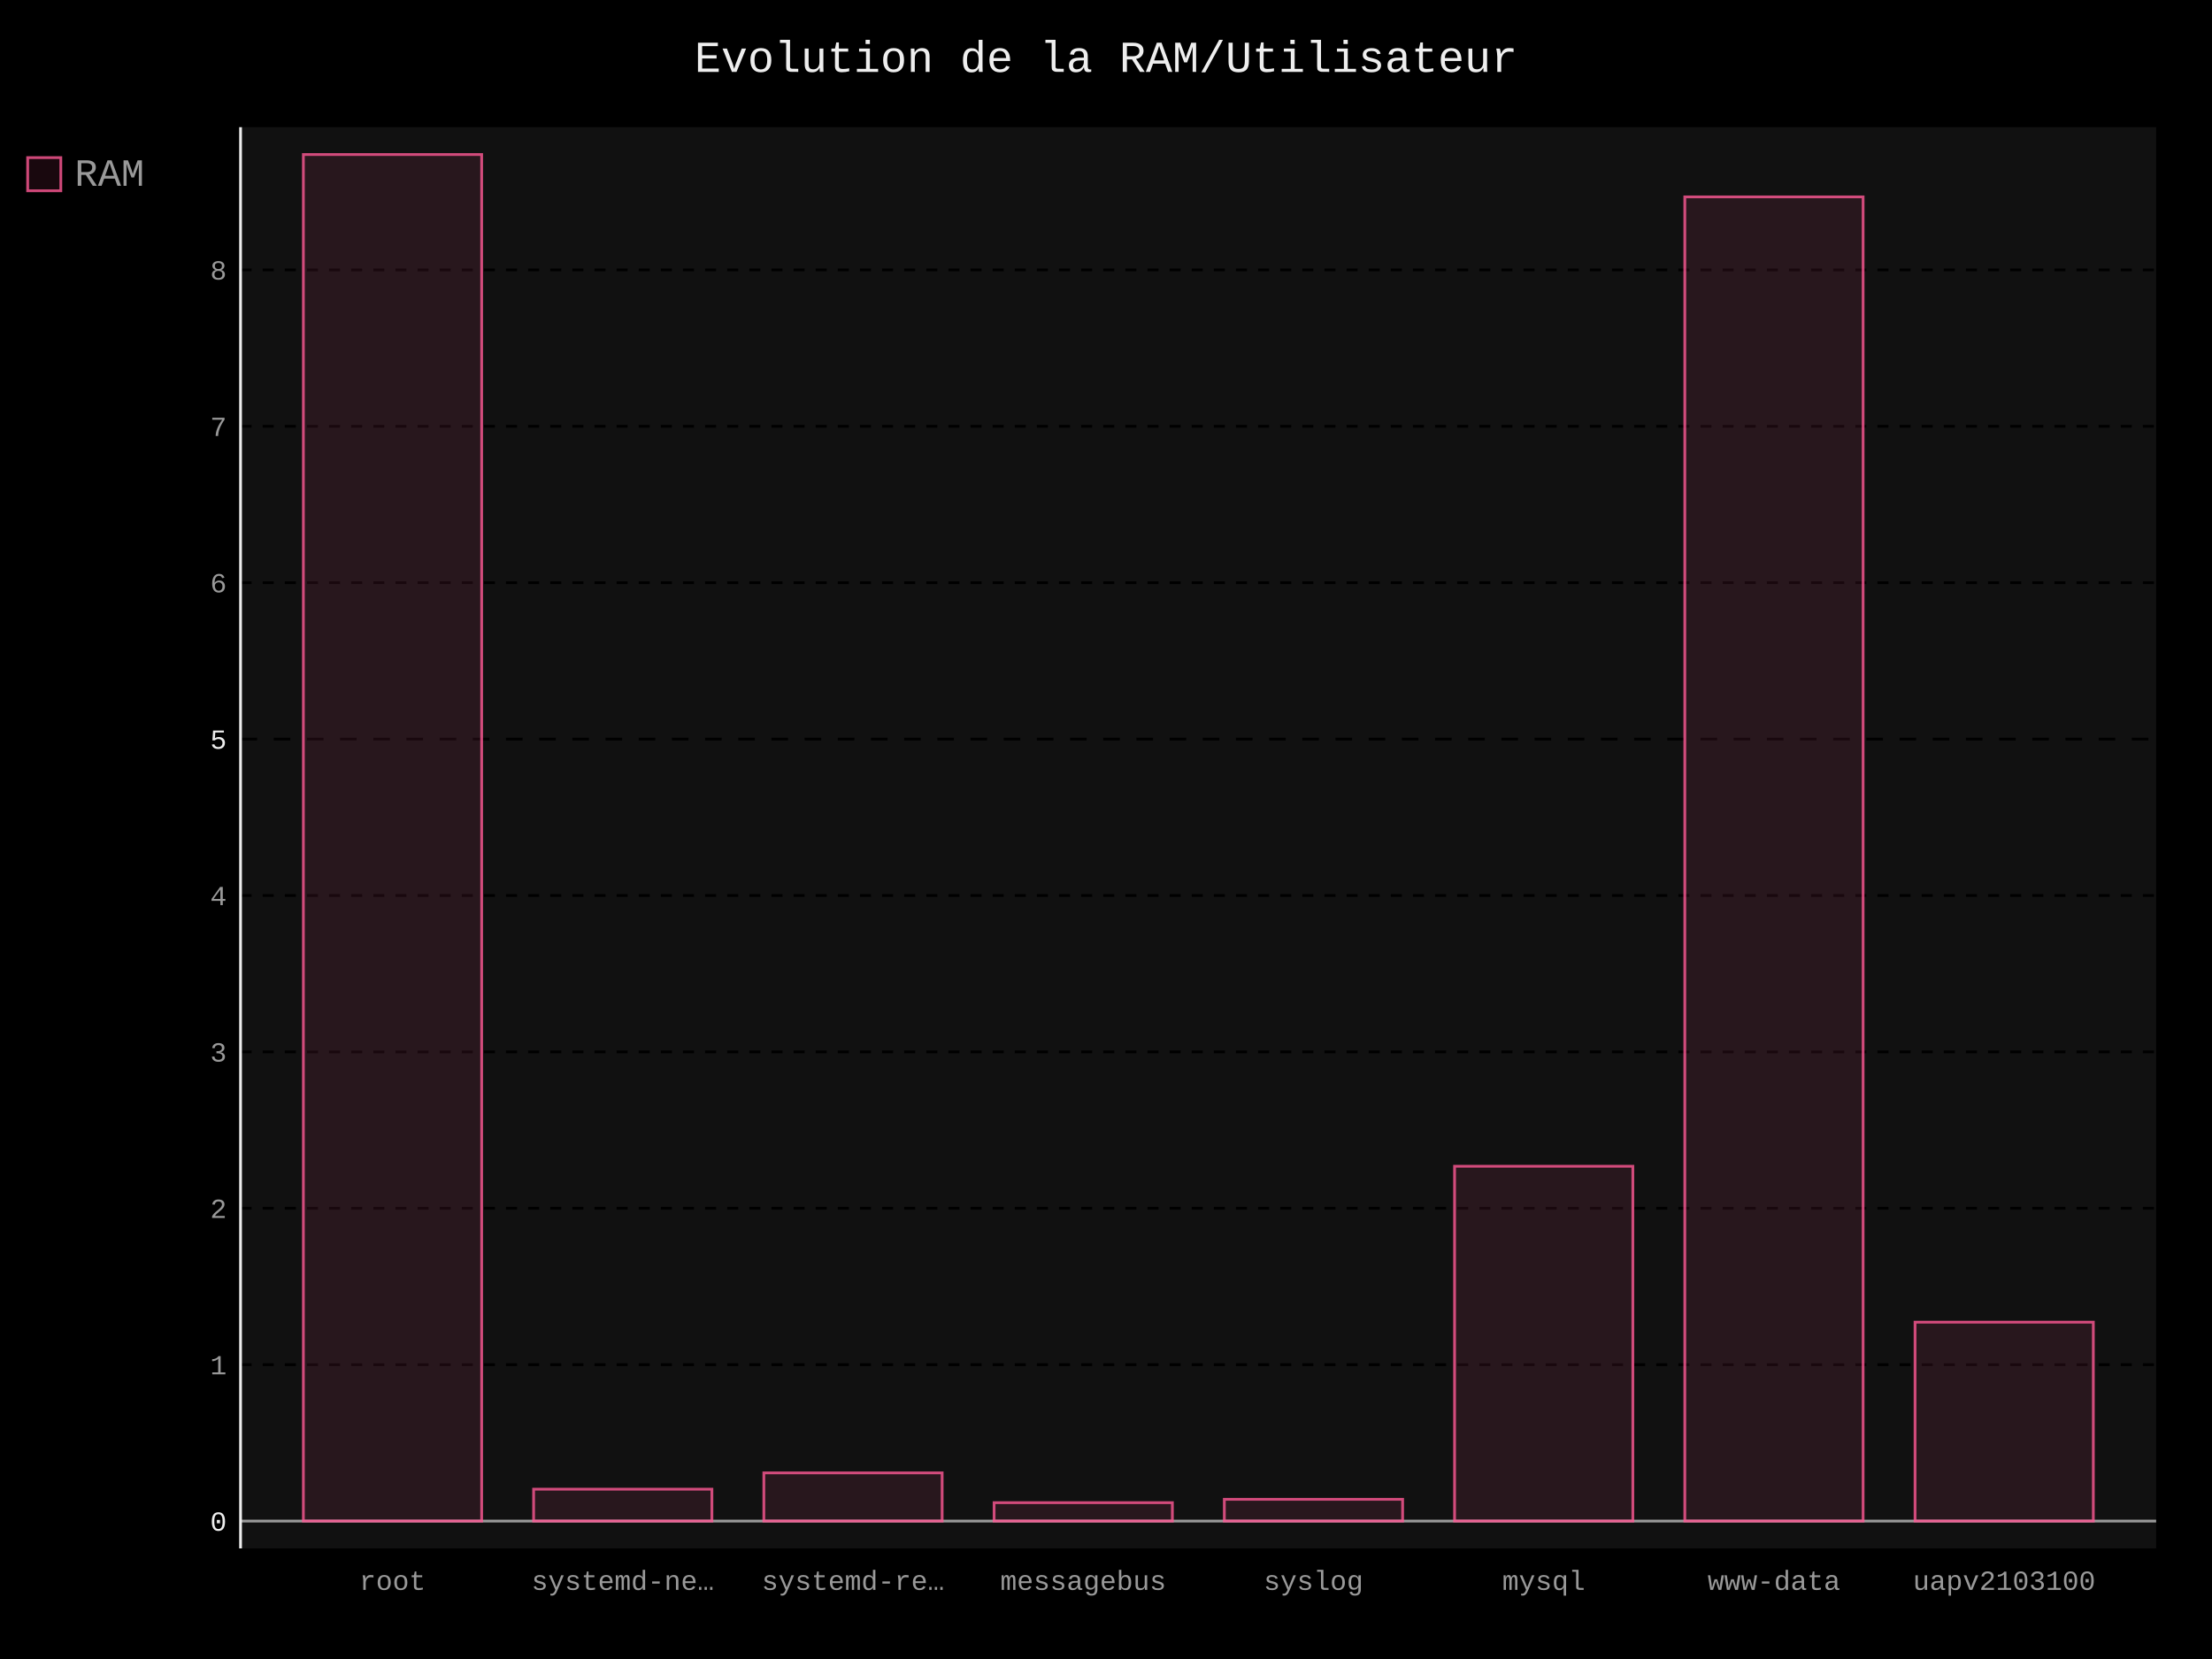
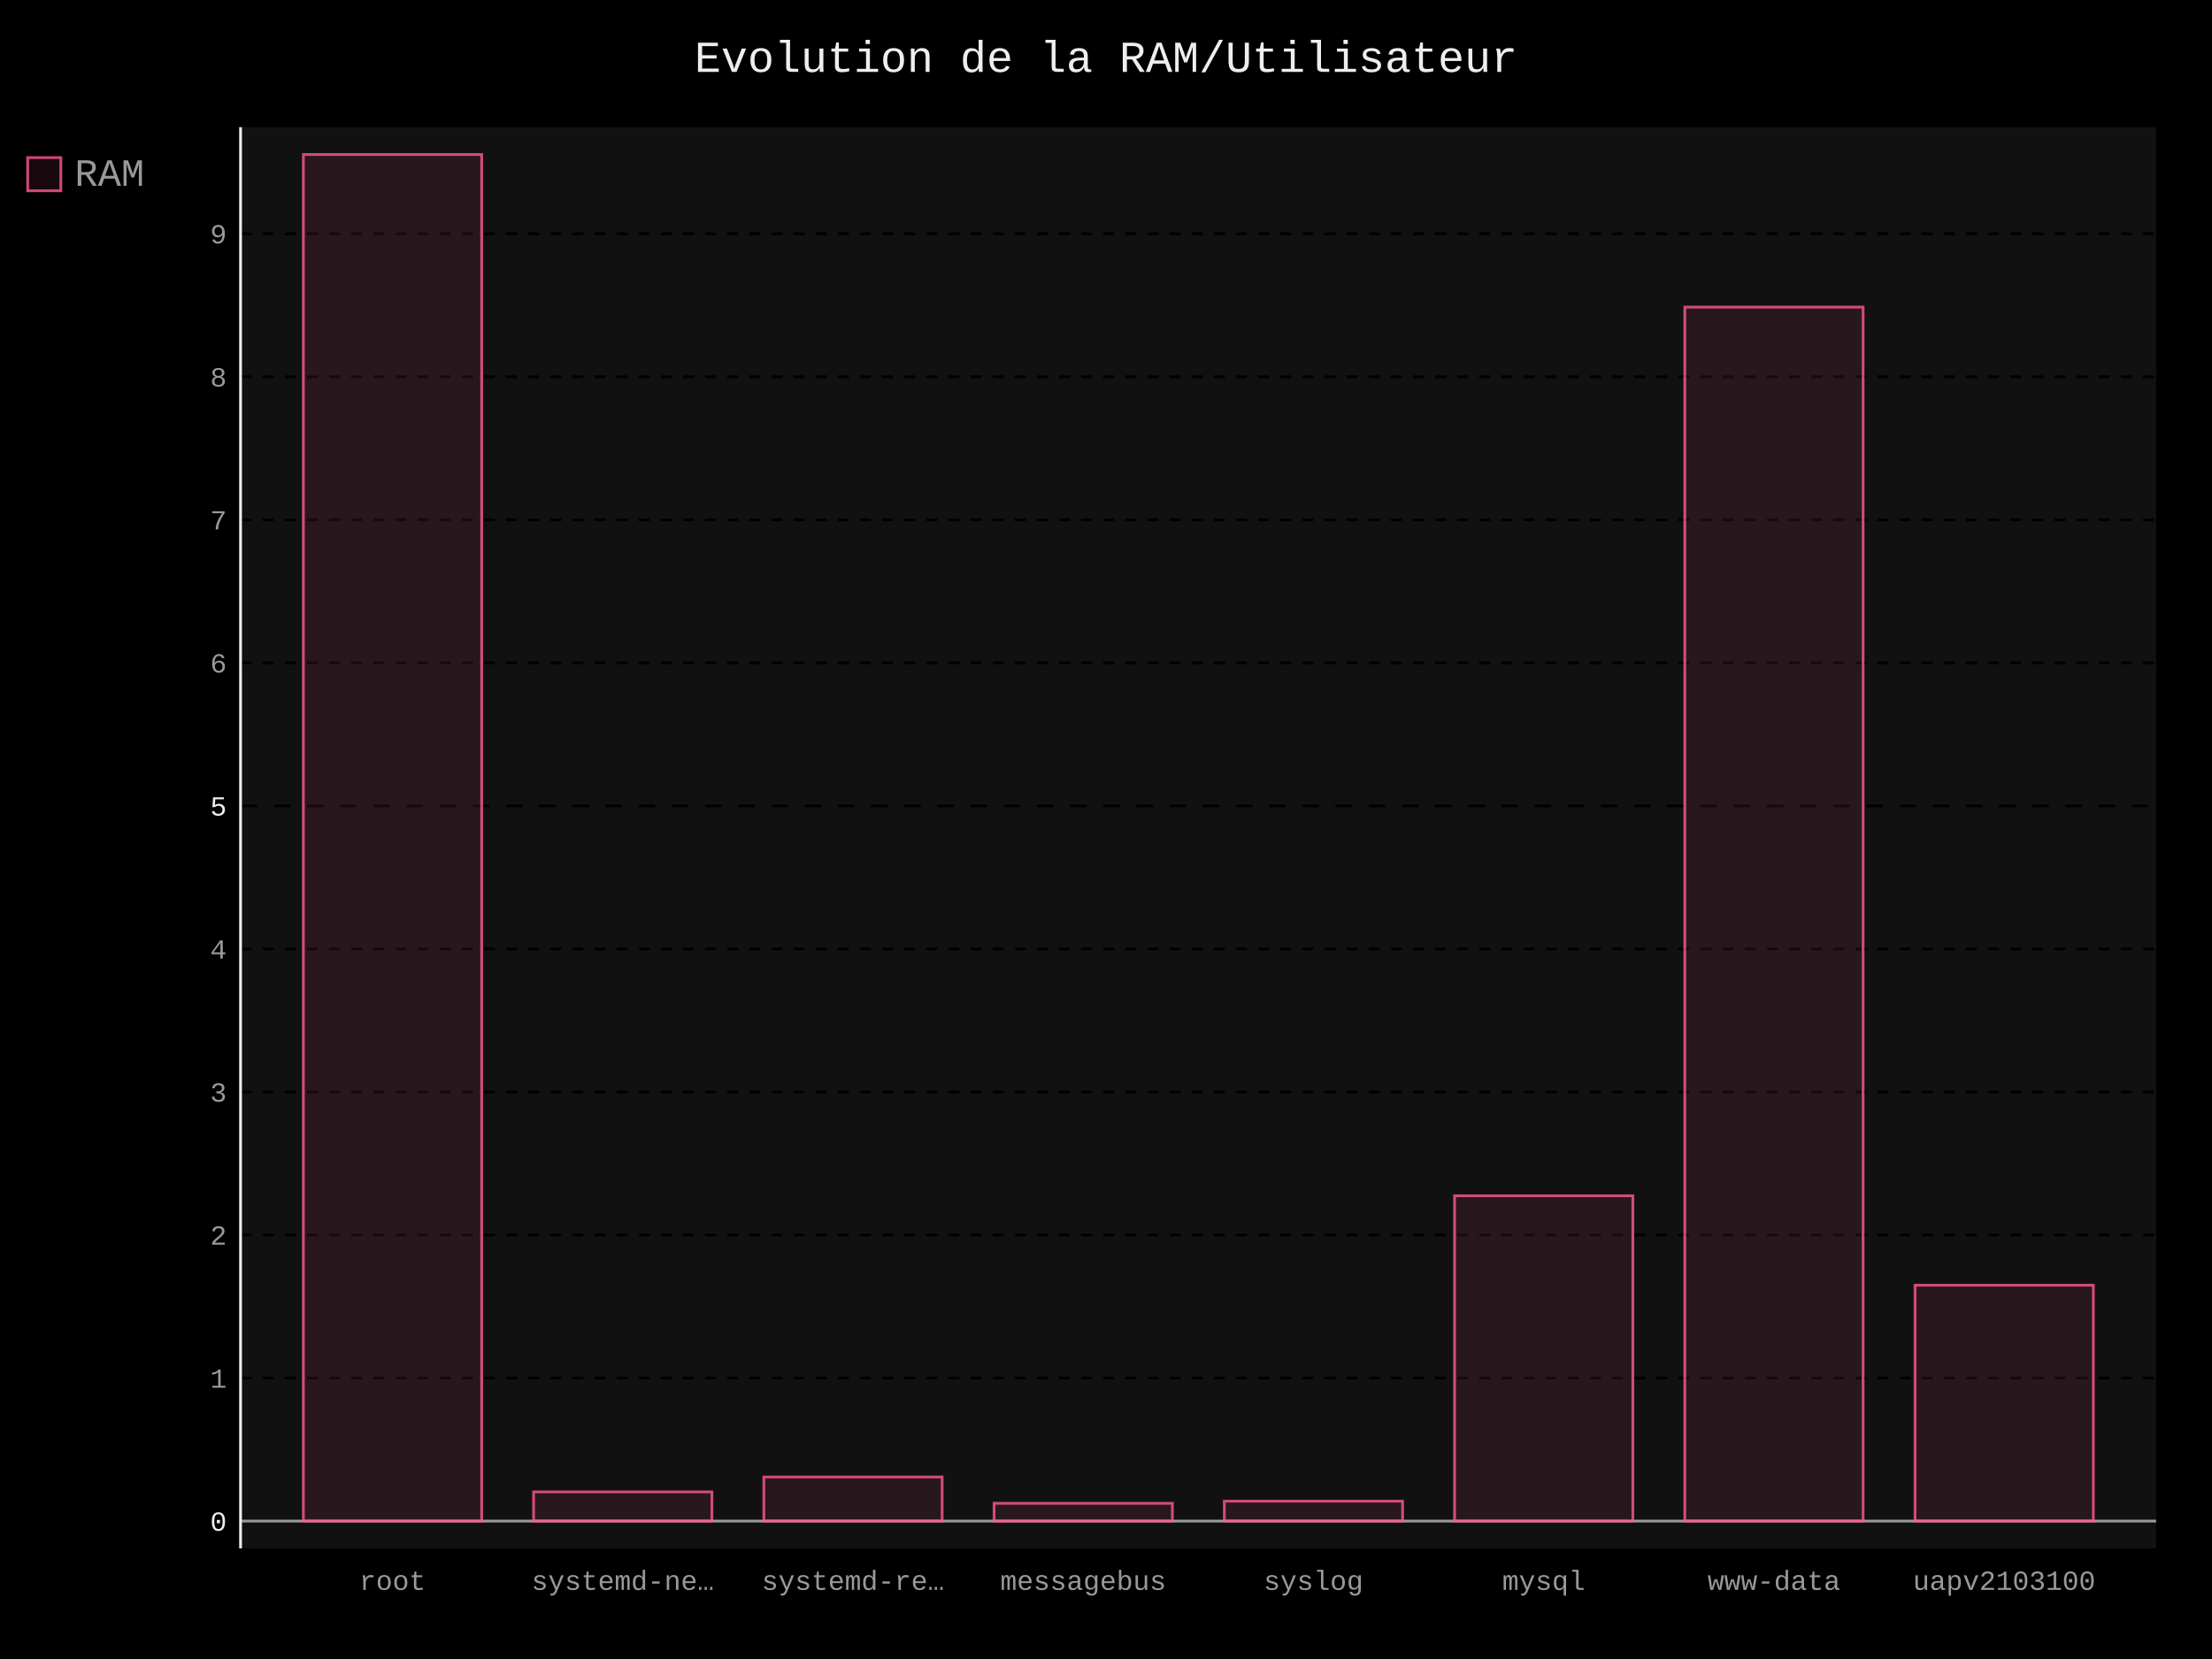
- <svg xmlns="http://www.w3.org/2000/svg" id="chart-9885e0c4-74db-4d77-904b-95209ff3766f" class="pygal-chart" viewBox="0 0 800 600">
+ <svg xmlns="http://www.w3.org/2000/svg" id="chart-dddf3564-c059-4bbe-ac23-14c20f57fa74" class="pygal-chart" viewBox="0 0 800 600">
  <defs>
-     <style type="text/css">#chart-9885e0c4-74db-4d77-904b-95209ff3766f{-webkit-user-select:none;-webkit-font-smoothing:antialiased;font-family:Consolas,"Liberation Mono",Menlo,Courier,monospace}#chart-9885e0c4-74db-4d77-904b-95209ff3766f .title{font-family:Consolas,"Liberation Mono",Menlo,Courier,monospace;font-size:16px}#chart-9885e0c4-74db-4d77-904b-95209ff3766f .legends .legend text{font-family:Consolas,"Liberation Mono",Menlo,Courier,monospace;font-size:14px}#chart-9885e0c4-74db-4d77-904b-95209ff3766f .axis text{font-family:Consolas,"Liberation Mono",Menlo,Courier,monospace;font-size:10px}#chart-9885e0c4-74db-4d77-904b-95209ff3766f .axis text.major{font-family:Consolas,"Liberation Mono",Menlo,Courier,monospace;font-size:10px}#chart-9885e0c4-74db-4d77-904b-95209ff3766f .text-overlay text.value{font-family:Consolas,"Liberation Mono",Menlo,Courier,monospace;font-size:16px}#chart-9885e0c4-74db-4d77-904b-95209ff3766f .text-overlay text.label{font-family:Consolas,"Liberation Mono",Menlo,Courier,monospace;font-size:10px}#chart-9885e0c4-74db-4d77-904b-95209ff3766f .tooltip{font-family:Consolas,"Liberation Mono",Menlo,Courier,monospace;font-size:14px}#chart-9885e0c4-74db-4d77-904b-95209ff3766f text.no_data{font-family:Consolas,"Liberation Mono",Menlo,Courier,monospace;font-size:64px}
- #chart-9885e0c4-74db-4d77-904b-95209ff3766f{background-color:black}#chart-9885e0c4-74db-4d77-904b-95209ff3766f path,#chart-9885e0c4-74db-4d77-904b-95209ff3766f line,#chart-9885e0c4-74db-4d77-904b-95209ff3766f rect,#chart-9885e0c4-74db-4d77-904b-95209ff3766f circle{-webkit-transition:1s ease-out;-moz-transition:1s ease-out;transition:1s ease-out}#chart-9885e0c4-74db-4d77-904b-95209ff3766f .graph &gt; .background{fill:black}#chart-9885e0c4-74db-4d77-904b-95209ff3766f .plot &gt; .background{fill:#111}#chart-9885e0c4-74db-4d77-904b-95209ff3766f .graph{fill:#999}#chart-9885e0c4-74db-4d77-904b-95209ff3766f text.no_data{fill:#eee}#chart-9885e0c4-74db-4d77-904b-95209ff3766f .title{fill:#eee}#chart-9885e0c4-74db-4d77-904b-95209ff3766f .legends .legend text{fill:#999}#chart-9885e0c4-74db-4d77-904b-95209ff3766f .legends .legend:hover text{fill:#eee}#chart-9885e0c4-74db-4d77-904b-95209ff3766f .axis .line{stroke:#eee}#chart-9885e0c4-74db-4d77-904b-95209ff3766f .axis .guide.line{stroke:#555}#chart-9885e0c4-74db-4d77-904b-95209ff3766f .axis .major.line{stroke:#999}#chart-9885e0c4-74db-4d77-904b-95209ff3766f .axis text.major{fill:#eee}#chart-9885e0c4-74db-4d77-904b-95209ff3766f .axis.y .guides:hover .guide.line,#chart-9885e0c4-74db-4d77-904b-95209ff3766f .line-graph .axis.x .guides:hover .guide.line,#chart-9885e0c4-74db-4d77-904b-95209ff3766f .stackedline-graph .axis.x .guides:hover .guide.line,#chart-9885e0c4-74db-4d77-904b-95209ff3766f .xy-graph .axis.x .guides:hover .guide.line{stroke:#eee}#chart-9885e0c4-74db-4d77-904b-95209ff3766f .axis .guides:hover text{fill:#eee}#chart-9885e0c4-74db-4d77-904b-95209ff3766f .reactive{fill-opacity:.1;stroke-opacity:.8;stroke-width:1}#chart-9885e0c4-74db-4d77-904b-95209ff3766f .ci{stroke:#999}#chart-9885e0c4-74db-4d77-904b-95209ff3766f .reactive.active,#chart-9885e0c4-74db-4d77-904b-95209ff3766f .active .reactive{fill-opacity:.75;stroke-opacity:.9;stroke-width:4}#chart-9885e0c4-74db-4d77-904b-95209ff3766f .ci .reactive.active{stroke-width:1.5}#chart-9885e0c4-74db-4d77-904b-95209ff3766f .series text{fill:#eee}#chart-9885e0c4-74db-4d77-904b-95209ff3766f .tooltip rect{fill:#111;stroke:#eee;-webkit-transition:opacity 1s ease-out;-moz-transition:opacity 1s ease-out;transition:opacity 1s ease-out}#chart-9885e0c4-74db-4d77-904b-95209ff3766f .tooltip .label{fill:#999}#chart-9885e0c4-74db-4d77-904b-95209ff3766f .tooltip .label{fill:#999}#chart-9885e0c4-74db-4d77-904b-95209ff3766f .tooltip .legend{font-size:.8em;fill:#555}#chart-9885e0c4-74db-4d77-904b-95209ff3766f .tooltip .x_label{font-size:.6em;fill:#eee}#chart-9885e0c4-74db-4d77-904b-95209ff3766f .tooltip .xlink{font-size:.5em;text-decoration:underline}#chart-9885e0c4-74db-4d77-904b-95209ff3766f .tooltip .value{font-size:1.5em}#chart-9885e0c4-74db-4d77-904b-95209ff3766f .bound{font-size:.5em}#chart-9885e0c4-74db-4d77-904b-95209ff3766f .max-value{font-size:.75em;fill:#555}#chart-9885e0c4-74db-4d77-904b-95209ff3766f .map-element{fill:#111;stroke:#555 !important}#chart-9885e0c4-74db-4d77-904b-95209ff3766f .map-element .reactive{fill-opacity:inherit;stroke-opacity:inherit}#chart-9885e0c4-74db-4d77-904b-95209ff3766f .color-0,#chart-9885e0c4-74db-4d77-904b-95209ff3766f .color-0 a:visited{stroke:#ff5995;fill:#ff5995}#chart-9885e0c4-74db-4d77-904b-95209ff3766f .text-overlay .color-0 text{fill:black}
- #chart-9885e0c4-74db-4d77-904b-95209ff3766f text.no_data{text-anchor:middle}#chart-9885e0c4-74db-4d77-904b-95209ff3766f .guide.line{fill:none}#chart-9885e0c4-74db-4d77-904b-95209ff3766f .centered{text-anchor:middle}#chart-9885e0c4-74db-4d77-904b-95209ff3766f .title{text-anchor:middle}#chart-9885e0c4-74db-4d77-904b-95209ff3766f .legends .legend text{fill-opacity:1}#chart-9885e0c4-74db-4d77-904b-95209ff3766f .axis.x text{text-anchor:middle}#chart-9885e0c4-74db-4d77-904b-95209ff3766f .axis.x:not(.web) text[transform]{text-anchor:start}#chart-9885e0c4-74db-4d77-904b-95209ff3766f .axis.x:not(.web) text[transform].backwards{text-anchor:end}#chart-9885e0c4-74db-4d77-904b-95209ff3766f .axis.y text{text-anchor:end}#chart-9885e0c4-74db-4d77-904b-95209ff3766f .axis.y text[transform].backwards{text-anchor:start}#chart-9885e0c4-74db-4d77-904b-95209ff3766f .axis.y2 text{text-anchor:start}#chart-9885e0c4-74db-4d77-904b-95209ff3766f .axis.y2 text[transform].backwards{text-anchor:end}#chart-9885e0c4-74db-4d77-904b-95209ff3766f .axis .guide.line{stroke-dasharray:4,4;stroke:black}#chart-9885e0c4-74db-4d77-904b-95209ff3766f .axis .major.guide.line{stroke-dasharray:6,6;stroke:black}#chart-9885e0c4-74db-4d77-904b-95209ff3766f .horizontal .axis.y .guide.line,#chart-9885e0c4-74db-4d77-904b-95209ff3766f .horizontal .axis.y2 .guide.line,#chart-9885e0c4-74db-4d77-904b-95209ff3766f .vertical .axis.x .guide.line{opacity:0}#chart-9885e0c4-74db-4d77-904b-95209ff3766f .horizontal .axis.always_show .guide.line,#chart-9885e0c4-74db-4d77-904b-95209ff3766f .vertical .axis.always_show .guide.line{opacity:1 !important}#chart-9885e0c4-74db-4d77-904b-95209ff3766f .axis.y .guides:hover .guide.line,#chart-9885e0c4-74db-4d77-904b-95209ff3766f .axis.y2 .guides:hover .guide.line,#chart-9885e0c4-74db-4d77-904b-95209ff3766f .axis.x .guides:hover .guide.line{opacity:1}#chart-9885e0c4-74db-4d77-904b-95209ff3766f .axis .guides:hover text{opacity:1}#chart-9885e0c4-74db-4d77-904b-95209ff3766f .nofill{fill:none}#chart-9885e0c4-74db-4d77-904b-95209ff3766f .subtle-fill{fill-opacity:.2}#chart-9885e0c4-74db-4d77-904b-95209ff3766f .dot{stroke-width:1px;fill-opacity:1;stroke-opacity:1}#chart-9885e0c4-74db-4d77-904b-95209ff3766f .dot.active{stroke-width:5px}#chart-9885e0c4-74db-4d77-904b-95209ff3766f .dot.negative{fill:transparent}#chart-9885e0c4-74db-4d77-904b-95209ff3766f text,#chart-9885e0c4-74db-4d77-904b-95209ff3766f tspan{stroke:none !important}#chart-9885e0c4-74db-4d77-904b-95209ff3766f .series text.active{opacity:1}#chart-9885e0c4-74db-4d77-904b-95209ff3766f .tooltip rect{fill-opacity:.95;stroke-width:.5}#chart-9885e0c4-74db-4d77-904b-95209ff3766f .tooltip text{fill-opacity:1}#chart-9885e0c4-74db-4d77-904b-95209ff3766f .showable{visibility:hidden}#chart-9885e0c4-74db-4d77-904b-95209ff3766f .showable.shown{visibility:visible}#chart-9885e0c4-74db-4d77-904b-95209ff3766f .gauge-background{fill:rgba(229,229,229,1);stroke:none}#chart-9885e0c4-74db-4d77-904b-95209ff3766f .bg-lines{stroke:black;stroke-width:2px}</style>
+     <style type="text/css">#chart-dddf3564-c059-4bbe-ac23-14c20f57fa74{-webkit-user-select:none;-webkit-font-smoothing:antialiased;font-family:Consolas,"Liberation Mono",Menlo,Courier,monospace}#chart-dddf3564-c059-4bbe-ac23-14c20f57fa74 .title{font-family:Consolas,"Liberation Mono",Menlo,Courier,monospace;font-size:16px}#chart-dddf3564-c059-4bbe-ac23-14c20f57fa74 .legends .legend text{font-family:Consolas,"Liberation Mono",Menlo,Courier,monospace;font-size:14px}#chart-dddf3564-c059-4bbe-ac23-14c20f57fa74 .axis text{font-family:Consolas,"Liberation Mono",Menlo,Courier,monospace;font-size:10px}#chart-dddf3564-c059-4bbe-ac23-14c20f57fa74 .axis text.major{font-family:Consolas,"Liberation Mono",Menlo,Courier,monospace;font-size:10px}#chart-dddf3564-c059-4bbe-ac23-14c20f57fa74 .text-overlay text.value{font-family:Consolas,"Liberation Mono",Menlo,Courier,monospace;font-size:16px}#chart-dddf3564-c059-4bbe-ac23-14c20f57fa74 .text-overlay text.label{font-family:Consolas,"Liberation Mono",Menlo,Courier,monospace;font-size:10px}#chart-dddf3564-c059-4bbe-ac23-14c20f57fa74 .tooltip{font-family:Consolas,"Liberation Mono",Menlo,Courier,monospace;font-size:14px}#chart-dddf3564-c059-4bbe-ac23-14c20f57fa74 text.no_data{font-family:Consolas,"Liberation Mono",Menlo,Courier,monospace;font-size:64px}
+ #chart-dddf3564-c059-4bbe-ac23-14c20f57fa74{background-color:black}#chart-dddf3564-c059-4bbe-ac23-14c20f57fa74 path,#chart-dddf3564-c059-4bbe-ac23-14c20f57fa74 line,#chart-dddf3564-c059-4bbe-ac23-14c20f57fa74 rect,#chart-dddf3564-c059-4bbe-ac23-14c20f57fa74 circle{-webkit-transition:1s ease-out;-moz-transition:1s ease-out;transition:1s ease-out}#chart-dddf3564-c059-4bbe-ac23-14c20f57fa74 .graph &gt; .background{fill:black}#chart-dddf3564-c059-4bbe-ac23-14c20f57fa74 .plot &gt; .background{fill:#111}#chart-dddf3564-c059-4bbe-ac23-14c20f57fa74 .graph{fill:#999}#chart-dddf3564-c059-4bbe-ac23-14c20f57fa74 text.no_data{fill:#eee}#chart-dddf3564-c059-4bbe-ac23-14c20f57fa74 .title{fill:#eee}#chart-dddf3564-c059-4bbe-ac23-14c20f57fa74 .legends .legend text{fill:#999}#chart-dddf3564-c059-4bbe-ac23-14c20f57fa74 .legends .legend:hover text{fill:#eee}#chart-dddf3564-c059-4bbe-ac23-14c20f57fa74 .axis .line{stroke:#eee}#chart-dddf3564-c059-4bbe-ac23-14c20f57fa74 .axis .guide.line{stroke:#555}#chart-dddf3564-c059-4bbe-ac23-14c20f57fa74 .axis .major.line{stroke:#999}#chart-dddf3564-c059-4bbe-ac23-14c20f57fa74 .axis text.major{fill:#eee}#chart-dddf3564-c059-4bbe-ac23-14c20f57fa74 .axis.y .guides:hover .guide.line,#chart-dddf3564-c059-4bbe-ac23-14c20f57fa74 .line-graph .axis.x .guides:hover .guide.line,#chart-dddf3564-c059-4bbe-ac23-14c20f57fa74 .stackedline-graph .axis.x .guides:hover .guide.line,#chart-dddf3564-c059-4bbe-ac23-14c20f57fa74 .xy-graph .axis.x .guides:hover .guide.line{stroke:#eee}#chart-dddf3564-c059-4bbe-ac23-14c20f57fa74 .axis .guides:hover text{fill:#eee}#chart-dddf3564-c059-4bbe-ac23-14c20f57fa74 .reactive{fill-opacity:.1;stroke-opacity:.8;stroke-width:1}#chart-dddf3564-c059-4bbe-ac23-14c20f57fa74 .ci{stroke:#999}#chart-dddf3564-c059-4bbe-ac23-14c20f57fa74 .reactive.active,#chart-dddf3564-c059-4bbe-ac23-14c20f57fa74 .active .reactive{fill-opacity:.75;stroke-opacity:.9;stroke-width:4}#chart-dddf3564-c059-4bbe-ac23-14c20f57fa74 .ci .reactive.active{stroke-width:1.5}#chart-dddf3564-c059-4bbe-ac23-14c20f57fa74 .series text{fill:#eee}#chart-dddf3564-c059-4bbe-ac23-14c20f57fa74 .tooltip rect{fill:#111;stroke:#eee;-webkit-transition:opacity 1s ease-out;-moz-transition:opacity 1s ease-out;transition:opacity 1s ease-out}#chart-dddf3564-c059-4bbe-ac23-14c20f57fa74 .tooltip .label{fill:#999}#chart-dddf3564-c059-4bbe-ac23-14c20f57fa74 .tooltip .label{fill:#999}#chart-dddf3564-c059-4bbe-ac23-14c20f57fa74 .tooltip .legend{font-size:.8em;fill:#555}#chart-dddf3564-c059-4bbe-ac23-14c20f57fa74 .tooltip .x_label{font-size:.6em;fill:#eee}#chart-dddf3564-c059-4bbe-ac23-14c20f57fa74 .tooltip .xlink{font-size:.5em;text-decoration:underline}#chart-dddf3564-c059-4bbe-ac23-14c20f57fa74 .tooltip .value{font-size:1.5em}#chart-dddf3564-c059-4bbe-ac23-14c20f57fa74 .bound{font-size:.5em}#chart-dddf3564-c059-4bbe-ac23-14c20f57fa74 .max-value{font-size:.75em;fill:#555}#chart-dddf3564-c059-4bbe-ac23-14c20f57fa74 .map-element{fill:#111;stroke:#555 !important}#chart-dddf3564-c059-4bbe-ac23-14c20f57fa74 .map-element .reactive{fill-opacity:inherit;stroke-opacity:inherit}#chart-dddf3564-c059-4bbe-ac23-14c20f57fa74 .color-0,#chart-dddf3564-c059-4bbe-ac23-14c20f57fa74 .color-0 a:visited{stroke:#ff5995;fill:#ff5995}#chart-dddf3564-c059-4bbe-ac23-14c20f57fa74 .text-overlay .color-0 text{fill:black}
+ #chart-dddf3564-c059-4bbe-ac23-14c20f57fa74 text.no_data{text-anchor:middle}#chart-dddf3564-c059-4bbe-ac23-14c20f57fa74 .guide.line{fill:none}#chart-dddf3564-c059-4bbe-ac23-14c20f57fa74 .centered{text-anchor:middle}#chart-dddf3564-c059-4bbe-ac23-14c20f57fa74 .title{text-anchor:middle}#chart-dddf3564-c059-4bbe-ac23-14c20f57fa74 .legends .legend text{fill-opacity:1}#chart-dddf3564-c059-4bbe-ac23-14c20f57fa74 .axis.x text{text-anchor:middle}#chart-dddf3564-c059-4bbe-ac23-14c20f57fa74 .axis.x:not(.web) text[transform]{text-anchor:start}#chart-dddf3564-c059-4bbe-ac23-14c20f57fa74 .axis.x:not(.web) text[transform].backwards{text-anchor:end}#chart-dddf3564-c059-4bbe-ac23-14c20f57fa74 .axis.y text{text-anchor:end}#chart-dddf3564-c059-4bbe-ac23-14c20f57fa74 .axis.y text[transform].backwards{text-anchor:start}#chart-dddf3564-c059-4bbe-ac23-14c20f57fa74 .axis.y2 text{text-anchor:start}#chart-dddf3564-c059-4bbe-ac23-14c20f57fa74 .axis.y2 text[transform].backwards{text-anchor:end}#chart-dddf3564-c059-4bbe-ac23-14c20f57fa74 .axis .guide.line{stroke-dasharray:4,4;stroke:black}#chart-dddf3564-c059-4bbe-ac23-14c20f57fa74 .axis .major.guide.line{stroke-dasharray:6,6;stroke:black}#chart-dddf3564-c059-4bbe-ac23-14c20f57fa74 .horizontal .axis.y .guide.line,#chart-dddf3564-c059-4bbe-ac23-14c20f57fa74 .horizontal .axis.y2 .guide.line,#chart-dddf3564-c059-4bbe-ac23-14c20f57fa74 .vertical .axis.x .guide.line{opacity:0}#chart-dddf3564-c059-4bbe-ac23-14c20f57fa74 .horizontal .axis.always_show .guide.line,#chart-dddf3564-c059-4bbe-ac23-14c20f57fa74 .vertical .axis.always_show .guide.line{opacity:1 !important}#chart-dddf3564-c059-4bbe-ac23-14c20f57fa74 .axis.y .guides:hover .guide.line,#chart-dddf3564-c059-4bbe-ac23-14c20f57fa74 .axis.y2 .guides:hover .guide.line,#chart-dddf3564-c059-4bbe-ac23-14c20f57fa74 .axis.x .guides:hover .guide.line{opacity:1}#chart-dddf3564-c059-4bbe-ac23-14c20f57fa74 .axis .guides:hover text{opacity:1}#chart-dddf3564-c059-4bbe-ac23-14c20f57fa74 .nofill{fill:none}#chart-dddf3564-c059-4bbe-ac23-14c20f57fa74 .subtle-fill{fill-opacity:.2}#chart-dddf3564-c059-4bbe-ac23-14c20f57fa74 .dot{stroke-width:1px;fill-opacity:1;stroke-opacity:1}#chart-dddf3564-c059-4bbe-ac23-14c20f57fa74 .dot.active{stroke-width:5px}#chart-dddf3564-c059-4bbe-ac23-14c20f57fa74 .dot.negative{fill:transparent}#chart-dddf3564-c059-4bbe-ac23-14c20f57fa74 text,#chart-dddf3564-c059-4bbe-ac23-14c20f57fa74 tspan{stroke:none !important}#chart-dddf3564-c059-4bbe-ac23-14c20f57fa74 .series text.active{opacity:1}#chart-dddf3564-c059-4bbe-ac23-14c20f57fa74 .tooltip rect{fill-opacity:.95;stroke-width:.5}#chart-dddf3564-c059-4bbe-ac23-14c20f57fa74 .tooltip text{fill-opacity:1}#chart-dddf3564-c059-4bbe-ac23-14c20f57fa74 .showable{visibility:hidden}#chart-dddf3564-c059-4bbe-ac23-14c20f57fa74 .showable.shown{visibility:visible}#chart-dddf3564-c059-4bbe-ac23-14c20f57fa74 .gauge-background{fill:rgba(229,229,229,1);stroke:none}#chart-dddf3564-c059-4bbe-ac23-14c20f57fa74 .bg-lines{stroke:black;stroke-width:2px}</style>
  </defs>
  <g class="graph bar-graph vertical">
    <rect x="0" y="0" width="800" height="600" class="background" />
    <g transform="translate(87, 46)" class="plot">
      <rect x="0" y="0" width="692.8" height="514" class="background" />
      <g class="axis y always_show">
        <g class="guides">
          <path d="M0 504.115 h692.8" class="axis major line" />
          <text x="-5" y="507.615" class="major">0</text>
        </g>
        <g class="guides">
-           <path d="M0 447.552 h692.8" class="guide line" />
-           <text x="-5" y="451.052" class="">1</text>
+           <path d="M0 452.384 h692.8" class="guide line" />
+           <text x="-5" y="455.884" class="">1</text>
        </g>
        <g class="guides">
-           <path d="M0 390.989 h692.8" class="guide line" />
-           <text x="-5" y="394.489" class="">2</text>
+           <path d="M0 400.652 h692.8" class="guide line" />
+           <text x="-5" y="404.152" class="">2</text>
        </g>
        <g class="guides">
-           <path d="M0 334.426 h692.8" class="guide line" />
-           <text x="-5" y="337.926" class="">3</text>
+           <path d="M0 348.921 h692.8" class="guide line" />
+           <text x="-5" y="352.421" class="">3</text>
        </g>
        <g class="guides">
-           <path d="M0 277.863 h692.8" class="guide line" />
-           <text x="-5" y="281.363" class="">4</text>
+           <path d="M0 297.19 h692.8" class="guide line" />
+           <text x="-5" y="300.69" class="">4</text>
        </g>
        <g class="guides">
-           <path d="M0 221.3 h692.8" class="major guide line" />
-           <text x="-5" y="224.8" class="major">5</text>
+           <path d="M0 245.458 h692.8" class="major guide line" />
+           <text x="-5" y="248.958" class="major">5</text>
        </g>
        <g class="guides">
-           <path d="M0 164.737 h692.8" class="guide line" />
-           <text x="-5" y="168.237" class="">6</text>
+           <path d="M0 193.727 h692.8" class="guide line" />
+           <text x="-5" y="197.227" class="">6</text>
        </g>
        <g class="guides">
-           <path d="M0 108.174 h692.8" class="guide line" />
-           <text x="-5" y="111.674" class="">7</text>
+           <path d="M0 141.995 h692.8" class="guide line" />
+           <text x="-5" y="145.495" class="">7</text>
        </g>
        <g class="guides">
-           <path d="M0 51.611 h692.8" class="guide line" />
-           <text x="-5" y="55.111" class="">8</text>
+           <path d="M0 90.264 h692.8" class="guide line" />
+           <text x="-5" y="93.764" class="">8</text>
+         </g>
+         <g class="guides">
+           <path d="M0 38.532 h692.8" class="guide line" />
+           <text x="-5" y="42.032" class="">9</text>
        </g>
      </g>
      <g class="axis x">
        <path d="M0 0 v514" class="line" />
        <g class="guides">
          <path d="M54.958 0 v514" class="guide line" />
          <text x="54.958" y="529.0" class="">root</text>
        </g>
        <g class="guides">
          <path d="M138.227 0 v514" class="guide line" />
          <text x="138.227" y="529.0" class="">systemd-ne…</text>
        </g>
        <g class="guides">
          <path d="M221.496 0 v514" class="guide line" />
          <text x="221.496" y="529.0" class="">systemd-re…</text>
        </g>
        <g class="guides">
          <path d="M304.765 0 v514" class="guide line" />
          <text x="304.765" y="529.0" class="">messagebus</text>
        </g>
        <g class="guides">
          <path d="M388.035 0 v514" class="guide line" />
          <text x="388.035" y="529.0" class="">syslog</text>
        </g>
        <g class="guides">
          <path d="M471.304 0 v514" class="guide line" />
          <text x="471.304" y="529.0" class="">mysql</text>
        </g>
        <g class="guides">
          <path d="M554.573 0 v514" class="guide line" />
          <text x="554.573" y="529.0" class="">www-data</text>
        </g>
        <g class="guides">
          <path d="M637.842 0 v514" class="guide line" />
          <text x="637.842" y="529.0" class="">uapv2103100</text>
        </g>
      </g>
      <g class="series serie-0 color-0">
        <g class="bars">
          <g class="bar">
            <rect x="22.716" y="9.885" rx="0" ry="0" width="64.484" height="494.231" class="rect reactive tooltip-trigger" />
          </g>
          <g class="bar">
-             <rect x="105.985" y="492.577" rx="0" ry="0" width="64.484" height="11.539" class="rect reactive tooltip-trigger" />
+             <rect x="105.985" y="493.562" rx="0" ry="0" width="64.484" height="10.553" class="rect reactive tooltip-trigger" />
          </g>
          <g class="bar">
-             <rect x="189.254" y="486.686" rx="0" ry="0" width="64.484" height="17.429" class="rect reactive tooltip-trigger" />
+             <rect x="189.254" y="488.175" rx="0" ry="0" width="64.484" height="15.94" class="rect reactive tooltip-trigger" />
          </g>
          <g class="bar">
-             <rect x="272.524" y="497.459" rx="0" ry="0" width="64.484" height="6.656" class="rect reactive tooltip-trigger" />
+             <rect x="272.524" y="497.688" rx="0" ry="0" width="64.484" height="6.428" class="rect reactive tooltip-trigger" />
          </g>
          <g class="bar">
-             <rect x="355.793" y="496.243" rx="0" ry="0" width="64.484" height="7.873" class="rect reactive tooltip-trigger" />
+             <rect x="355.793" y="496.915" rx="0" ry="0" width="64.484" height="7.2" class="rect reactive tooltip-trigger" />
          </g>
          <g class="bar">
-             <rect x="439.062" y="375.788" rx="0" ry="0" width="64.484" height="128.327" class="rect reactive tooltip-trigger" />
+             <rect x="439.062" y="386.472" rx="0" ry="0" width="64.484" height="117.644" class="rect reactive tooltip-trigger" />
          </g>
          <g class="bar">
-             <rect x="522.331" y="25.202" rx="0" ry="0" width="64.484" height="478.913" class="rect reactive tooltip-trigger" />
+             <rect x="522.331" y="65.065" rx="0" ry="0" width="64.484" height="439.05" class="rect reactive tooltip-trigger" />
          </g>
          <g class="bar">
-             <rect x="605.6" y="432.175" rx="0" ry="0" width="64.484" height="71.941" class="rect reactive tooltip-trigger" />
+             <rect x="605.6" y="418.805" rx="0" ry="0" width="64.484" height="85.31" class="rect reactive tooltip-trigger" />
          </g>
        </g>
      </g>
    </g>
    <g class="titles">
      <text x="400.0" y="26" class="title plot_title">Evolution de la RAM/Utilisateur</text>
    </g>
    <g transform="translate(87, 46)" class="plot overlay">
      <g class="series serie-0 color-0" />
    </g>
    <g transform="translate(87, 46)" class="plot text-overlay">
      <g class="series serie-0 color-0" />
    </g>
    <g transform="translate(87, 46)" class="plot tooltip-overlay">
      <g transform="translate(0 0)" style="opacity: 0" class="tooltip">
        <rect rx="0" ry="0" width="0" height="0" class="tooltip-box" />
        <g class="text" />
      </g>
    </g>
    <g transform="translate(10, 56)" class="legends">
      <g id="activate-serie-0" class="legend reactive activate-serie">
        <rect x="0.0" y="1.0" width="12" height="12" class="color-0 reactive" />
        <text x="17.0" y="11.2">RAM</text>
      </g>
    </g>
    <g transform="translate(790, 56)" class="legends" />
  </g>
</svg>
